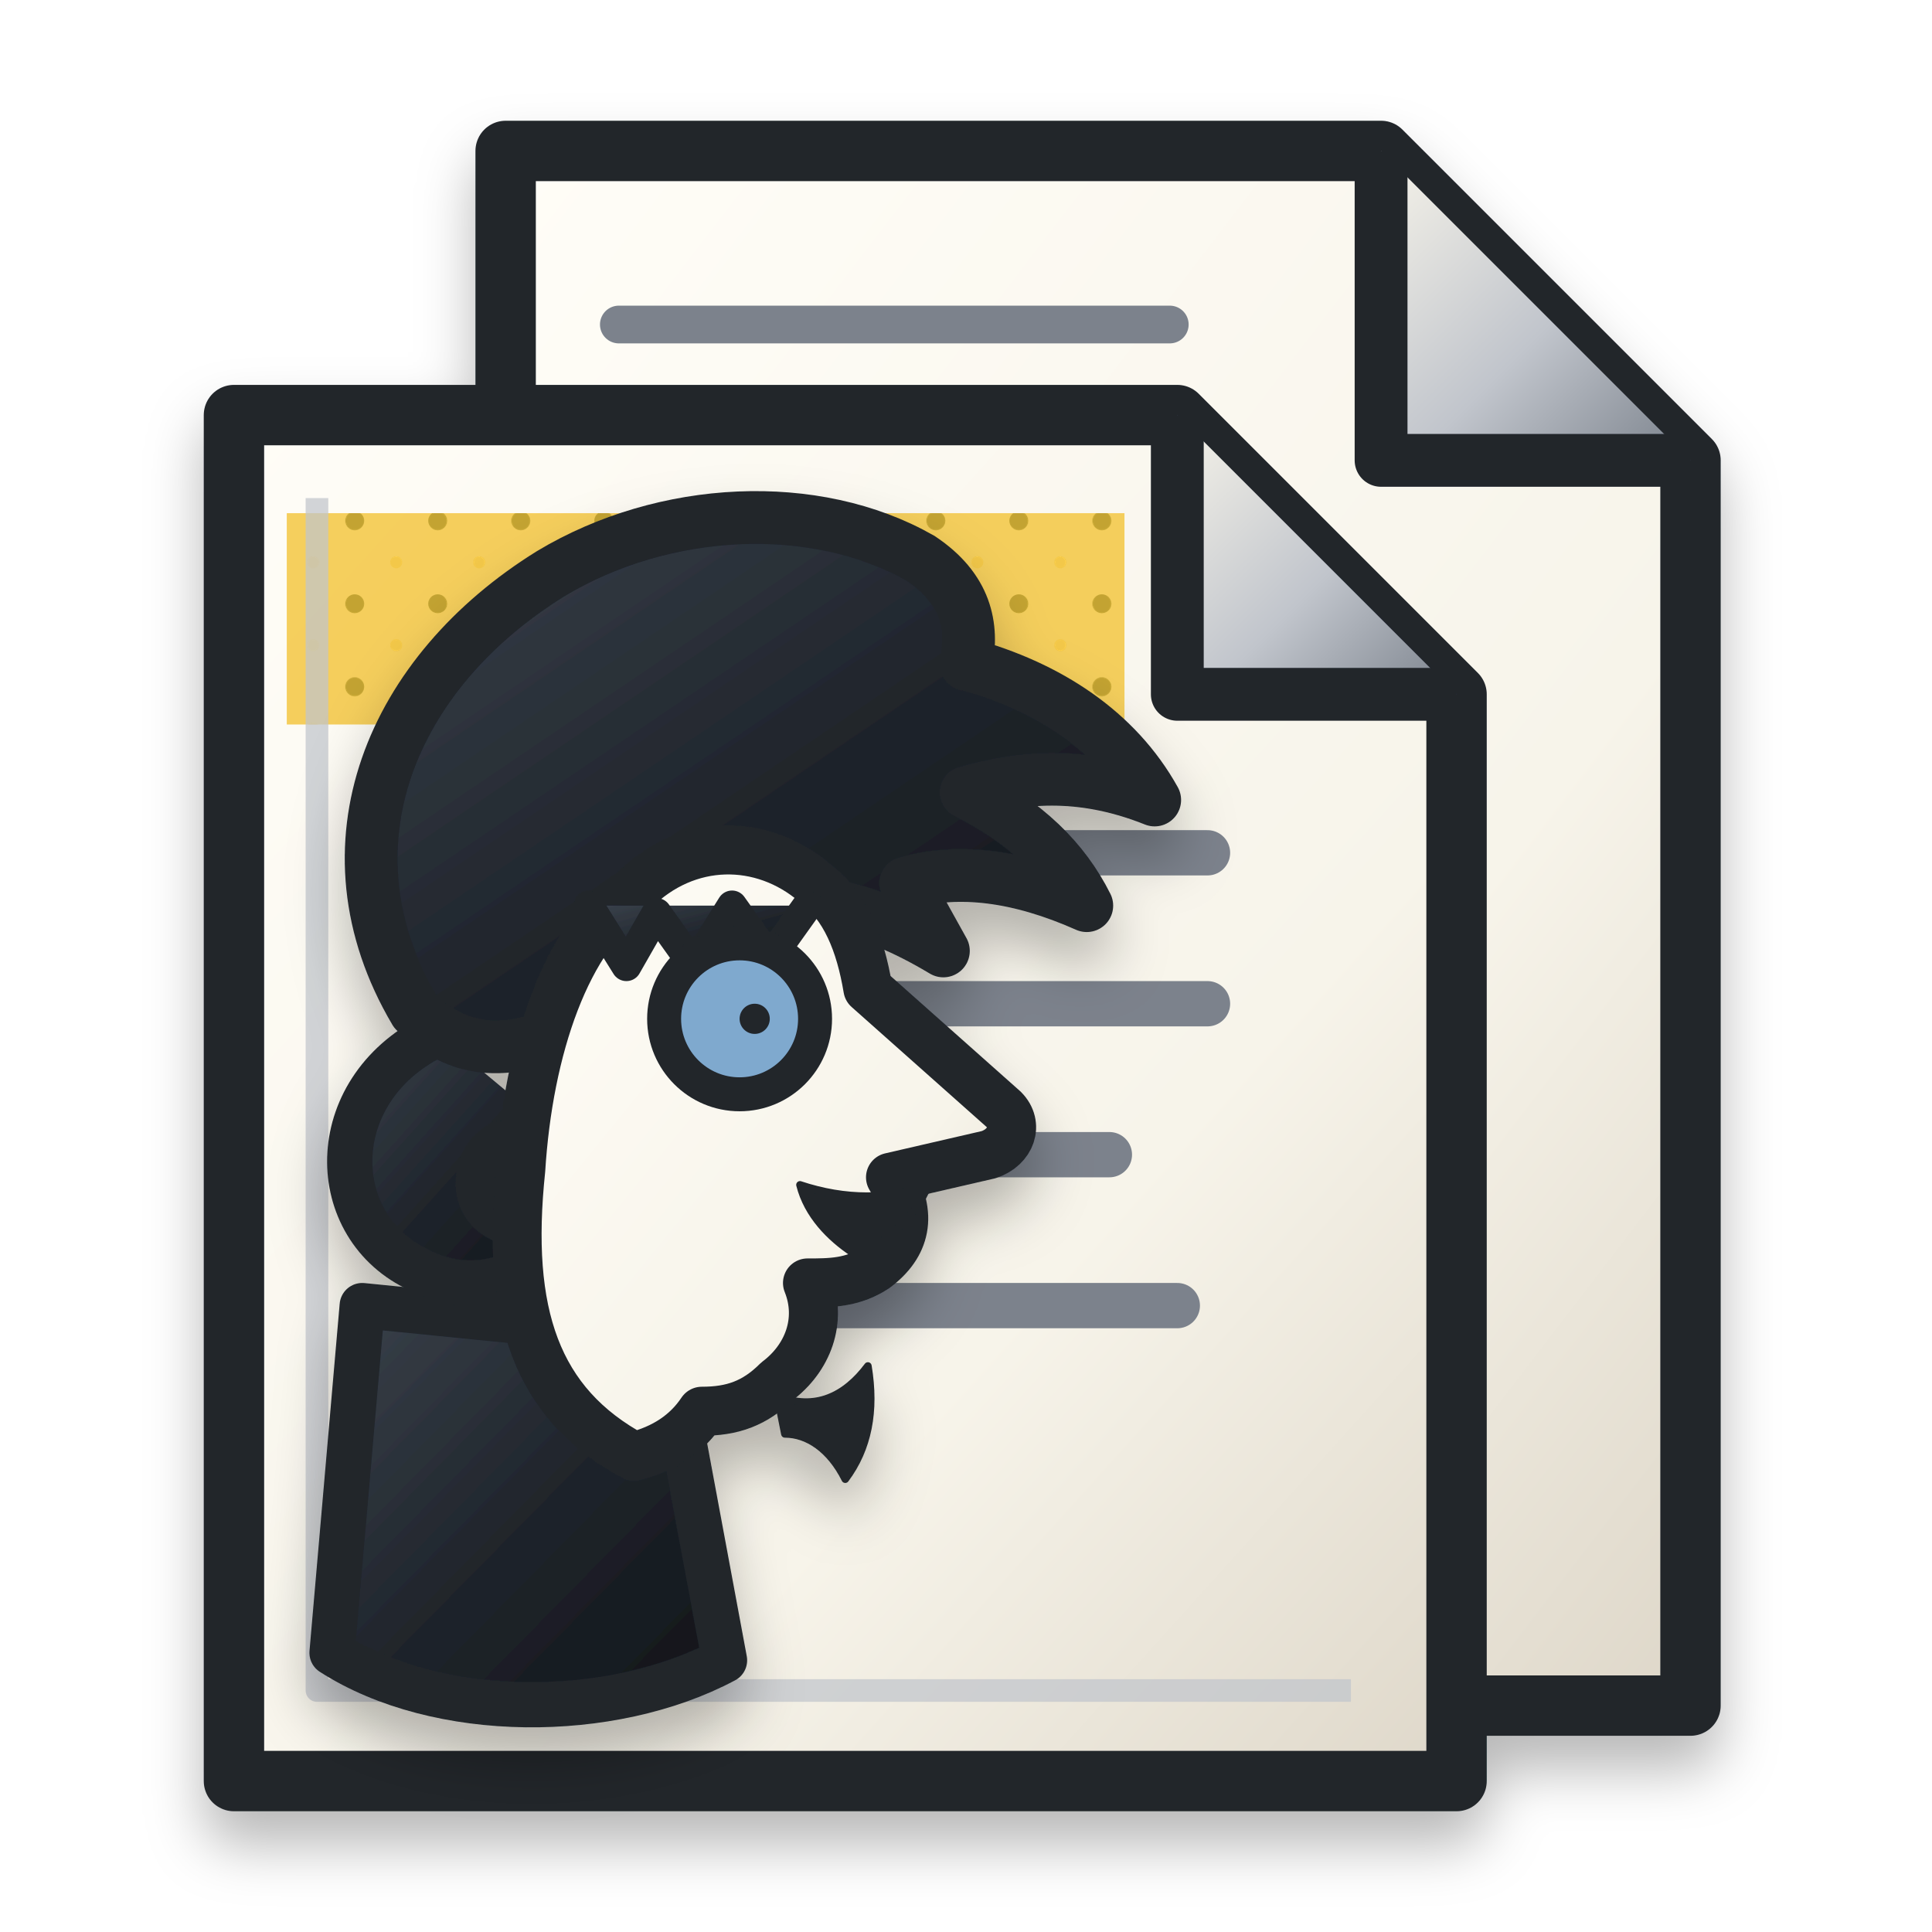
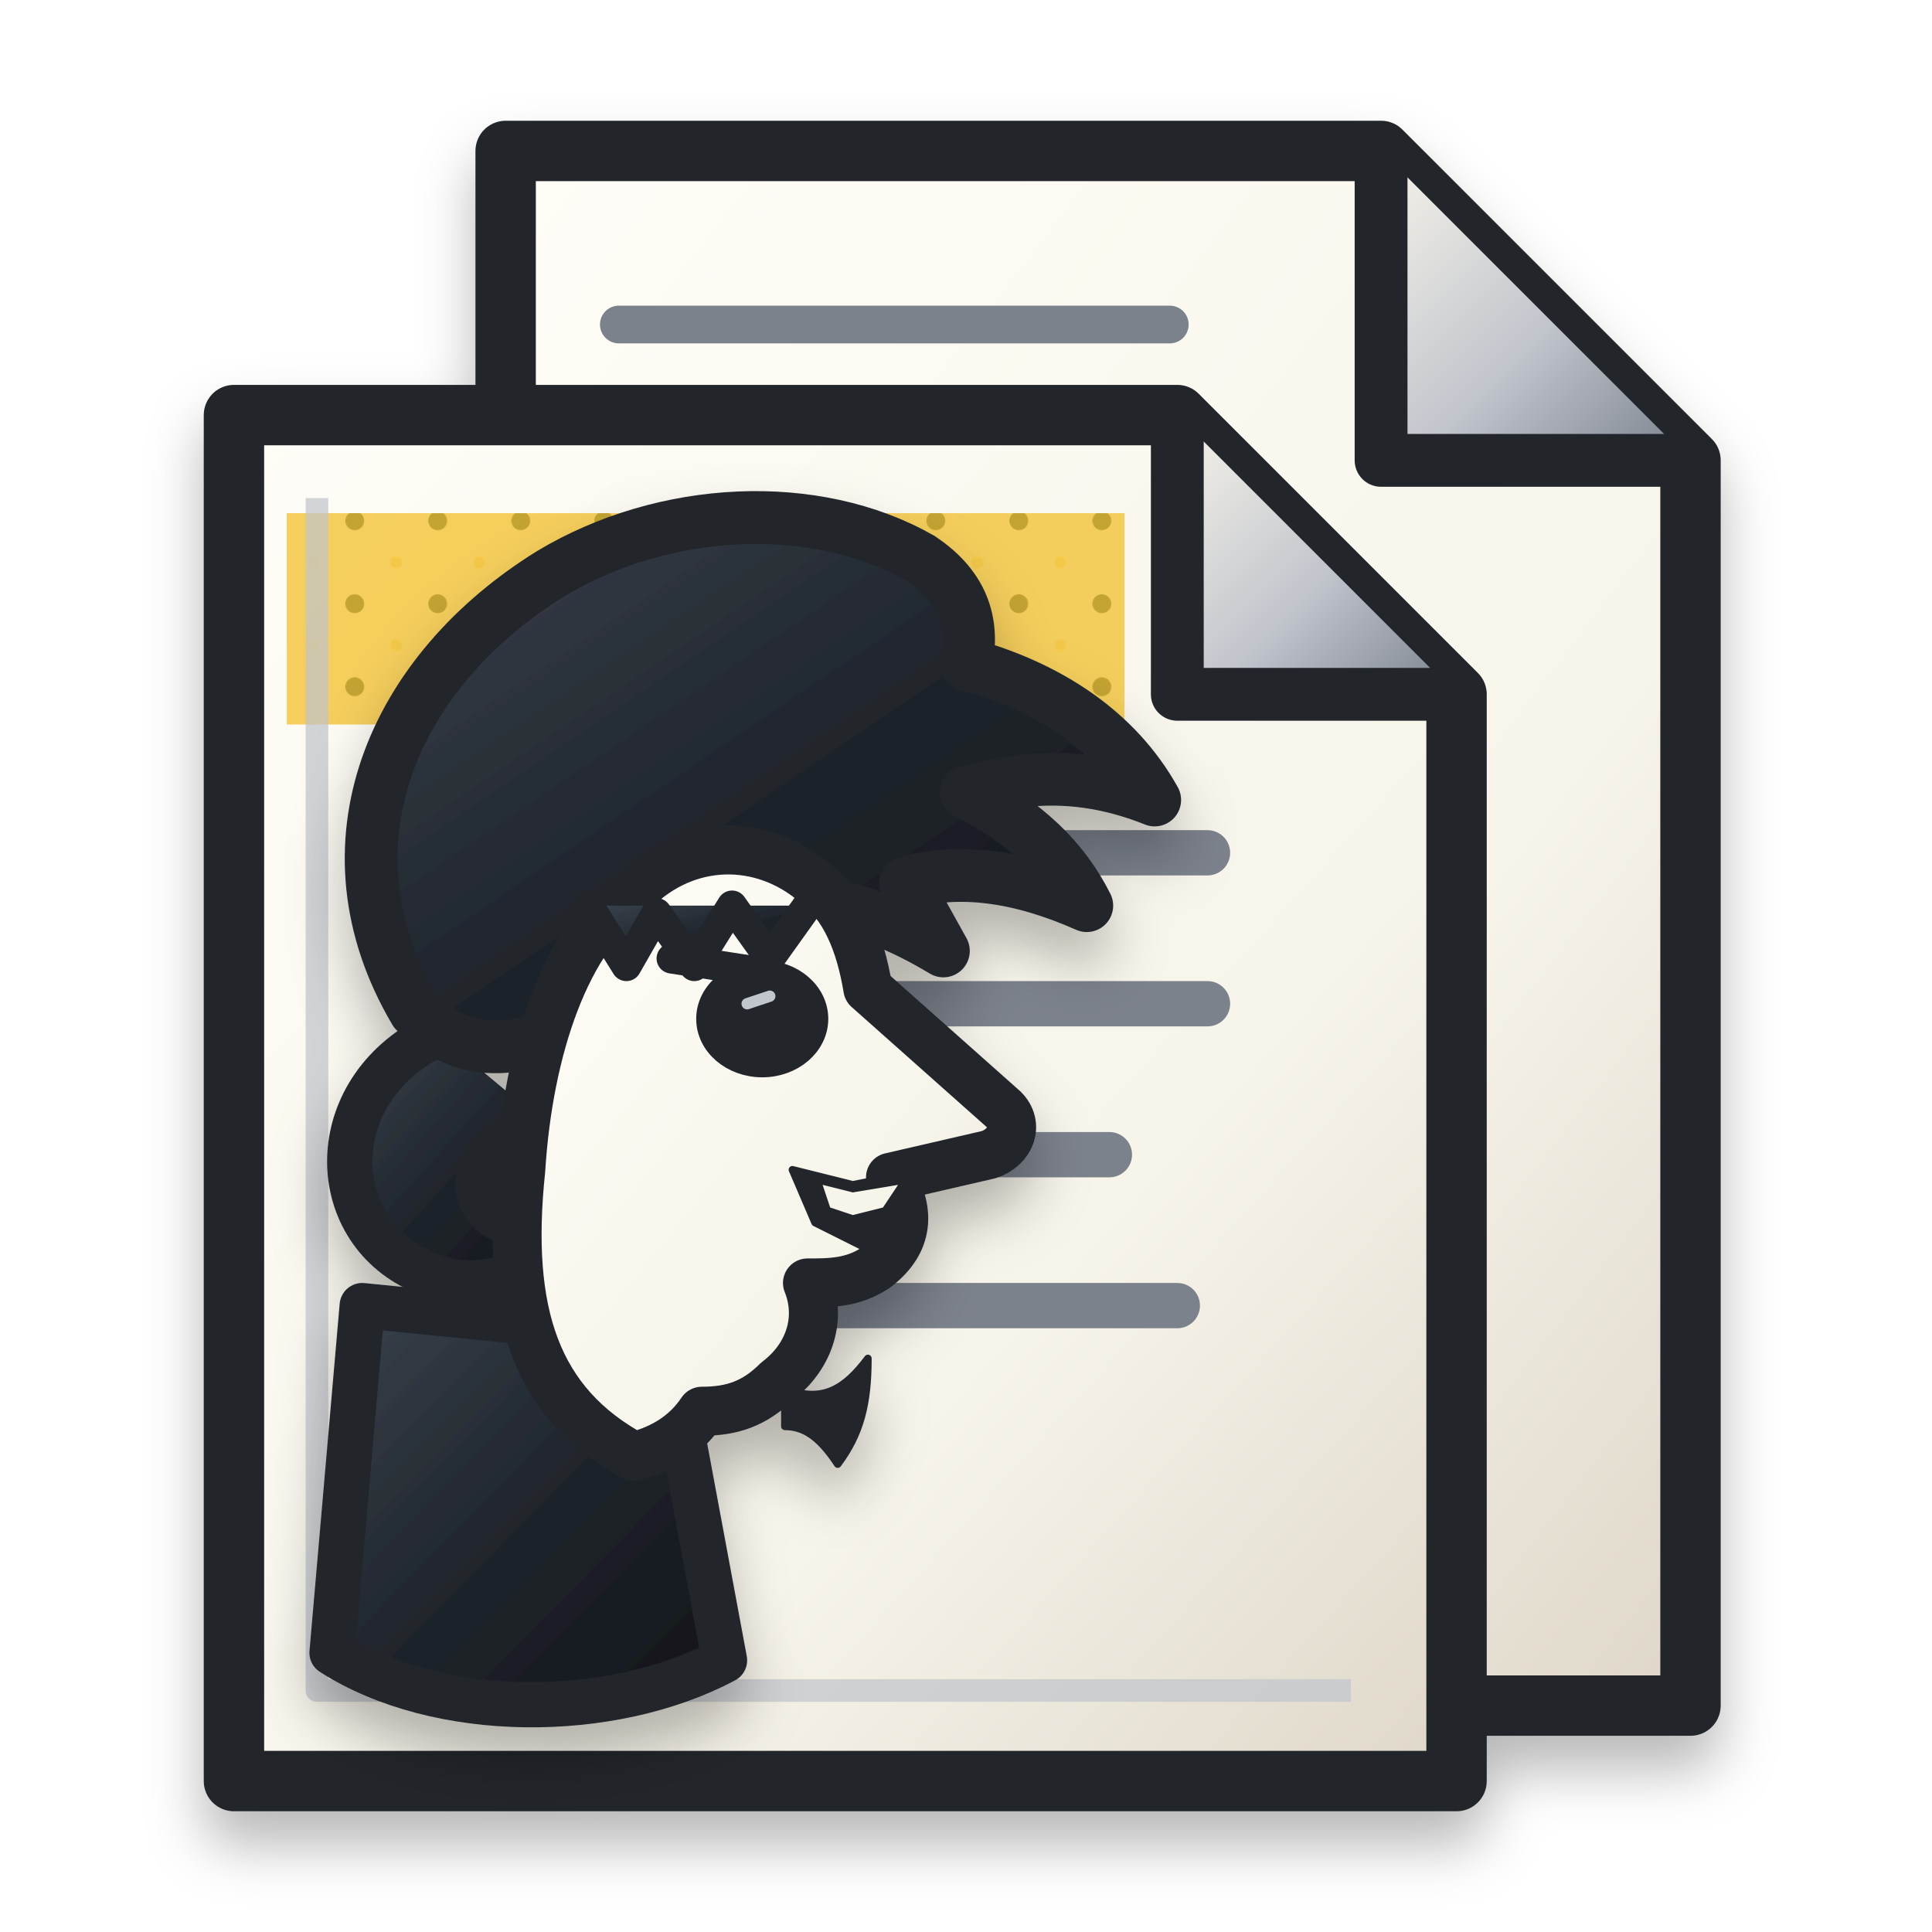
<svg xmlns="http://www.w3.org/2000/svg" width="1024" height="1024" viewBox="0 0 256 256">
  <defs>
    <linearGradient id="p" x1="0" y1="0" x2="1" y2="1">
      <stop stop-color="#fffdf7" />
      <stop offset=".65" stop-color="#f7f4ea" />
      <stop offset="1" stop-color="#ded7c9" />
    </linearGradient>
    <linearGradient id="f" x1="0" y1="0" x2="1" y2="1">
      <stop stop-color="#f7f4ea" />
      <stop offset=".55" stop-color="#c1c5cc" />
      <stop offset="1" stop-color="#7b828c" />
    </linearGradient>
    <linearGradient id="i" x1="0" y1="0" x2="1" y2="1">
      <stop stop-color="#3a424c" />
      <stop offset=".5" stop-color="#20252c" />
      <stop offset="1" stop-color="#101419" />
    </linearGradient>
    <pattern id="d" width="11" height="11" patternUnits="userSpaceOnUse">
      <circle cx="3" cy="3" r="1.25" fill="#b79927" />
      <circle cx="8.5" cy="8.5" r=".8" fill="#f3c744" />
    </pattern>
    <filter id="s" x="-30%" y="-30%" width="170%" height="180%">
      <feGaussianBlur in="SourceAlpha" stdDeviation="3.7" />
      <feOffset dy="4.5" />
      <feComponentTransfer>
        <feFuncA type="linear" slope=".28" />
      </feComponentTransfer>
      <feMerge>
        <feMergeNode />
        <feMergeNode in="SourceGraphic" />
      </feMerge>
    </filter>
  </defs>
  <g filter="url(#s)" stroke="#20252c" stroke-linejoin="round">
    <path d="M67 20H183l41 41v165H67Z" fill="url(#p)" stroke-width="8" />
    <path d="M183 20v41h41" fill="url(#f)" stroke-width="7" />
    <path d="M82 43h73M82 56h50" stroke="#7b828c" stroke-width="5" stroke-linecap="round" />
    <path d="M31 55H156l37 37v144H31Z" fill="url(#p)" stroke-width="8" />
    <path d="M156 55v37h37" fill="url(#f)" stroke-width="7" />
    <path d="M38 68h111v28H38Z" fill="#f3c744" stroke="none" opacity=".86" />
    <path d="M38 68h111v28H38Z" fill="url(#d)" stroke="none" opacity=".8" />
    <g stroke="#7b828c" stroke-width="6" stroke-linecap="round">
      <path d="M105 113h55" />
      <path d="M105 133h55" />
      <path d="M105 153h42" />
      <path d="M105 173h51" />
    </g>
    <path d="M42 66V224H179" fill="none" stroke="#c1c5cc" stroke-width="3" opacity=".72" />
  </g>
  <g filter="url(#s)" stroke="#20252c" stroke-linecap="round" stroke-linejoin="round">
    <path d="M48 173 44 219c14 9 37 9 52 1l-8-43Z" fill="url(#i)" stroke-width="6" />
    <path d="M58 137c-15 7-15 25-3 31 9 5 18 0 21-8-7 5-15 1-12-6 2-4 7-4 12-2" fill="url(#i)" stroke-width="6" />
    <path d="M55 134c-13-22-3-45 18-58 15-9 35-10 49-2 6 4 7 9 6 14 11 3 20 9 25 18-10-4-18-3-25-1 8 4 13 9 16 15-9-4-17-5-24-3l5 9c-10-6-19-8-29-6-11 10-28 27-41 14Z" fill="url(#i)" stroke-width="7" />
    <path d="M84 118c7-7 17-7 24-1 4 3 6 8 7 14l18 16c2 2 1 5-2 6l-13 3c3 5 2 9-2 12-3 2-6 2-9 2 2 5 0 10-4 13-3 3-6 4-10 4-2 3-5 5-9 6-13-7-17-19-15-38 1-16 6-31 15-37Z" fill="url(#p)" stroke-width="6.5" />
    <path d="m78 120 5 8 4-7 5 7 5-8 5 7 5-7" fill="url(#i)" stroke-width="4" />
-     <circle cx="98" cy="135" r="10" fill="#7fa9ce" stroke-width="4.5" />
-     <circle cx="100" cy="135" r="2" fill="#20252c" stroke="none" />
-     <path d="M106 157c6 2 12 2 17 0-2 5-6 8-10 9-3-2-6-5-7-9Zm-3 28c5 2 9 0 12-4 1 6 0 11-3 15-2-4-5-6-8-6Z" fill="#20252c" stroke-width="1" />
+     <path d="m89 127 13 2" fill="none" stroke-width="4" />
+     <ellipse cx="101" cy="135" rx="7" ry="6" fill="#20252c" stroke-width="3.5" />
+     <path d="m99 133 3-1" stroke="#c1c5cc" stroke-width="1.5" />
+     <path d="m105 155 8 2 10-2-3 7-6 3-6-3Z" fill="#20252c" stroke-width="1" />
+     <path d="m109 157 4 1 6-1-2 3-4 1-3-1Z" fill="#f7f4ea" stroke="none" />
+     <path d="M104 184c5 2 8 0 11-4 0 6-1 10-4 14-2-3-4-5-7-5Z" fill="#20252c" stroke-width="1" />
  </g>
</svg>
